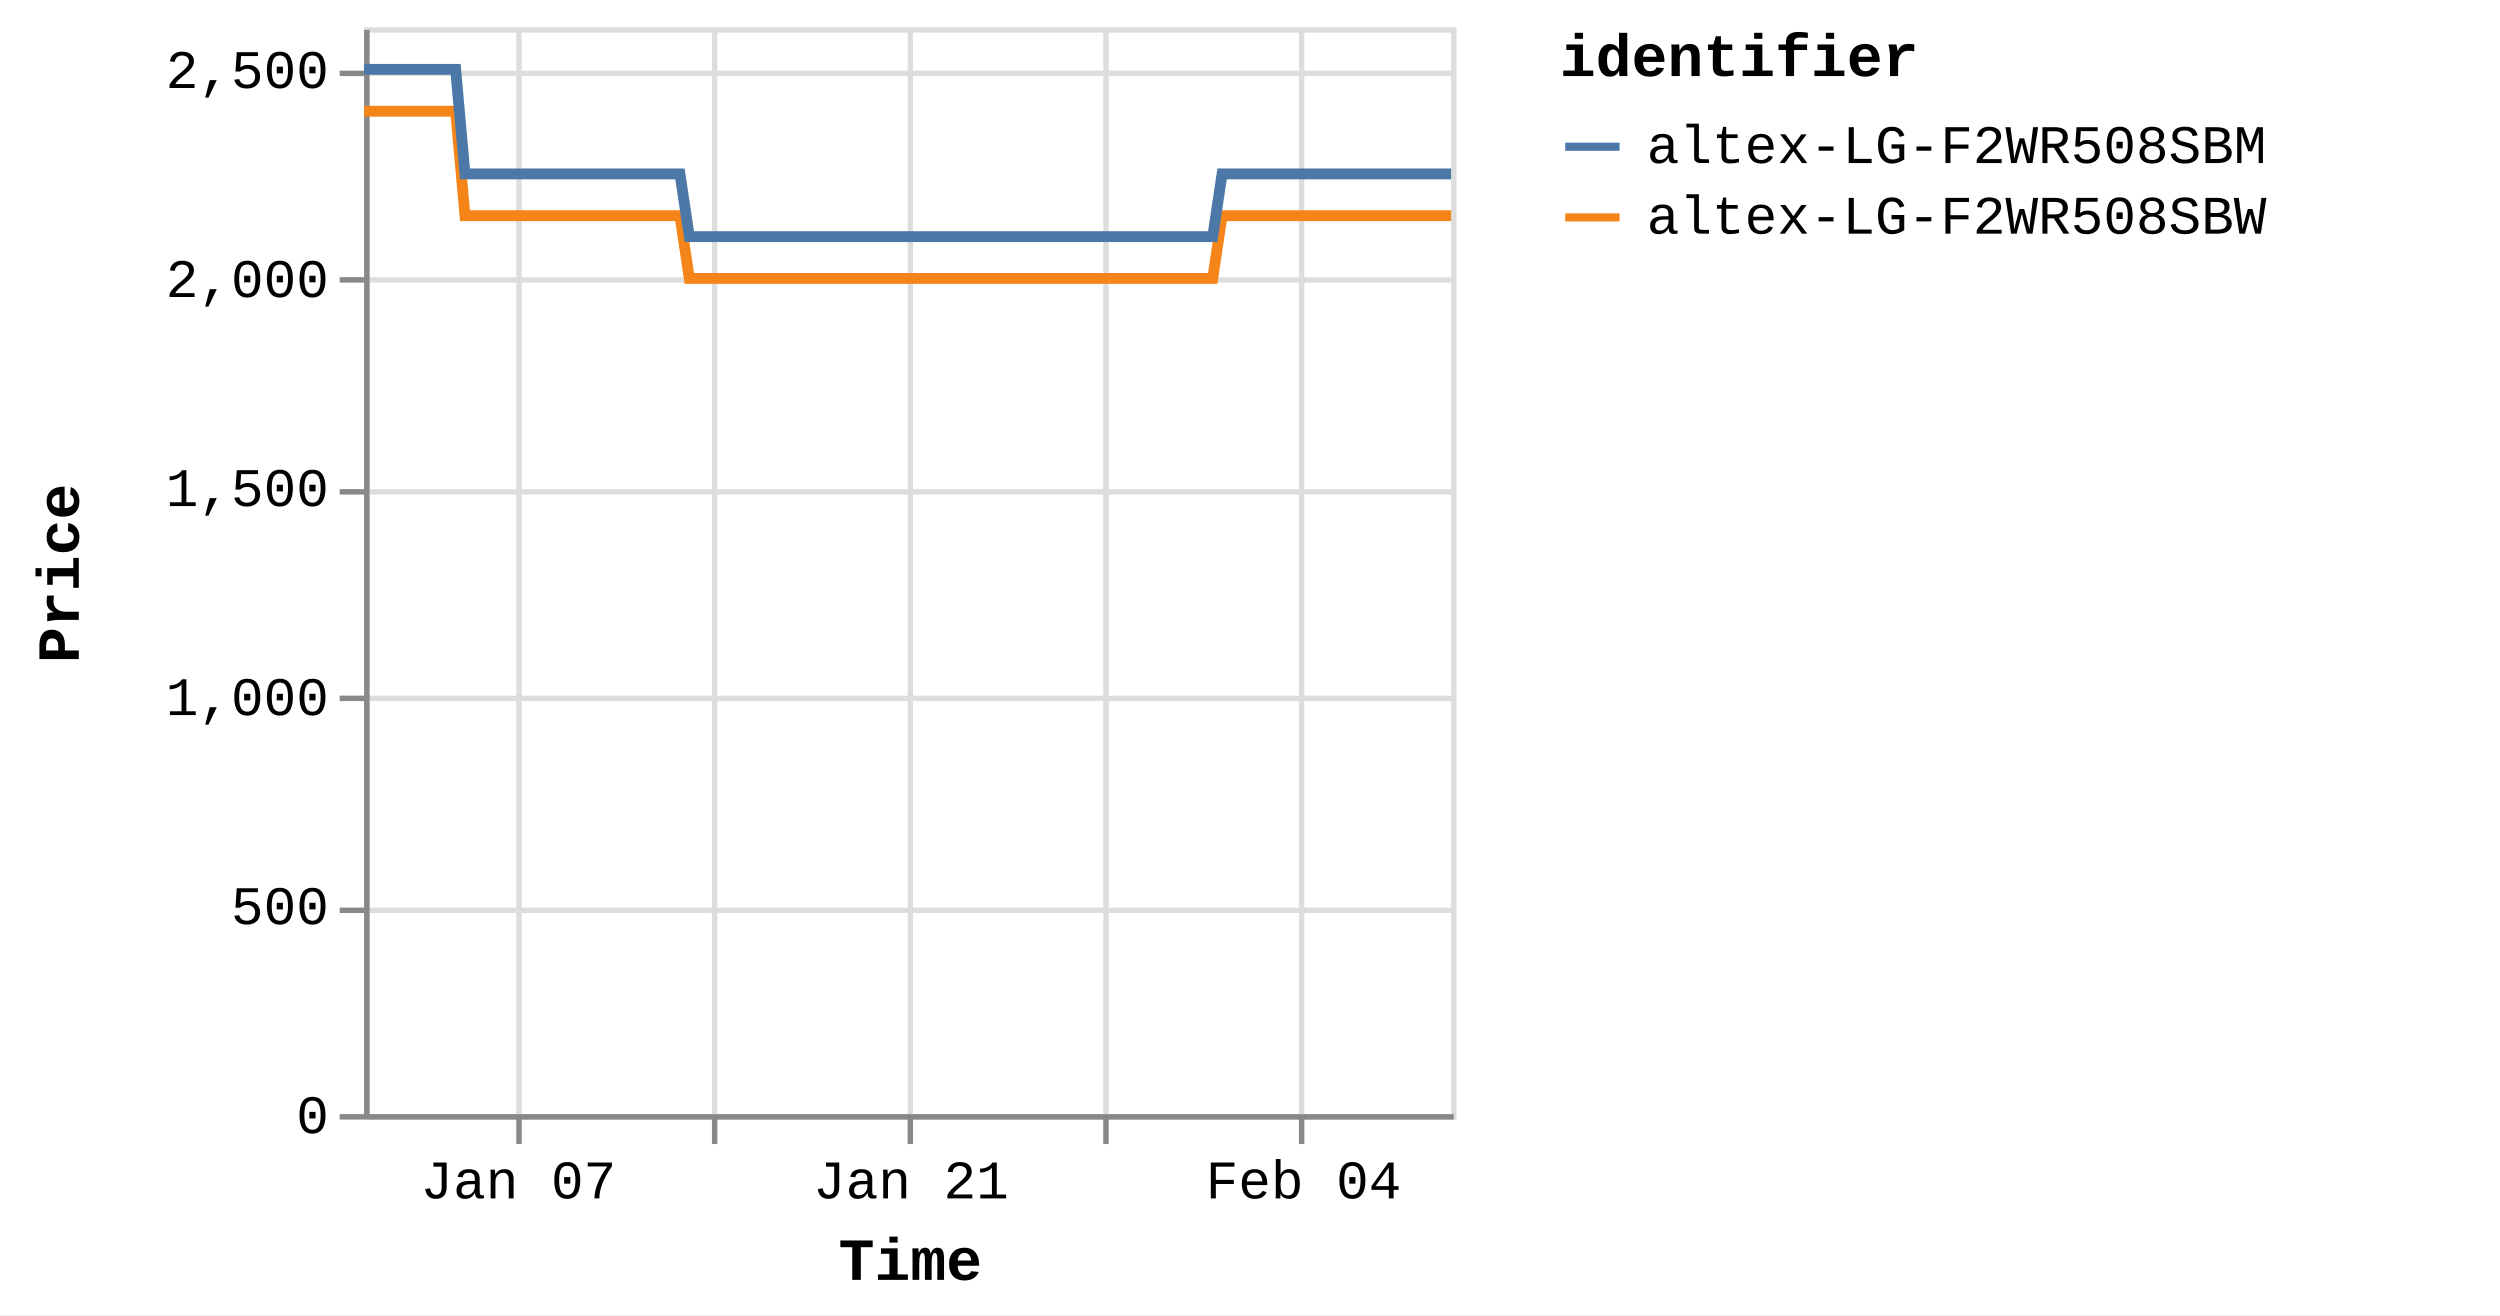
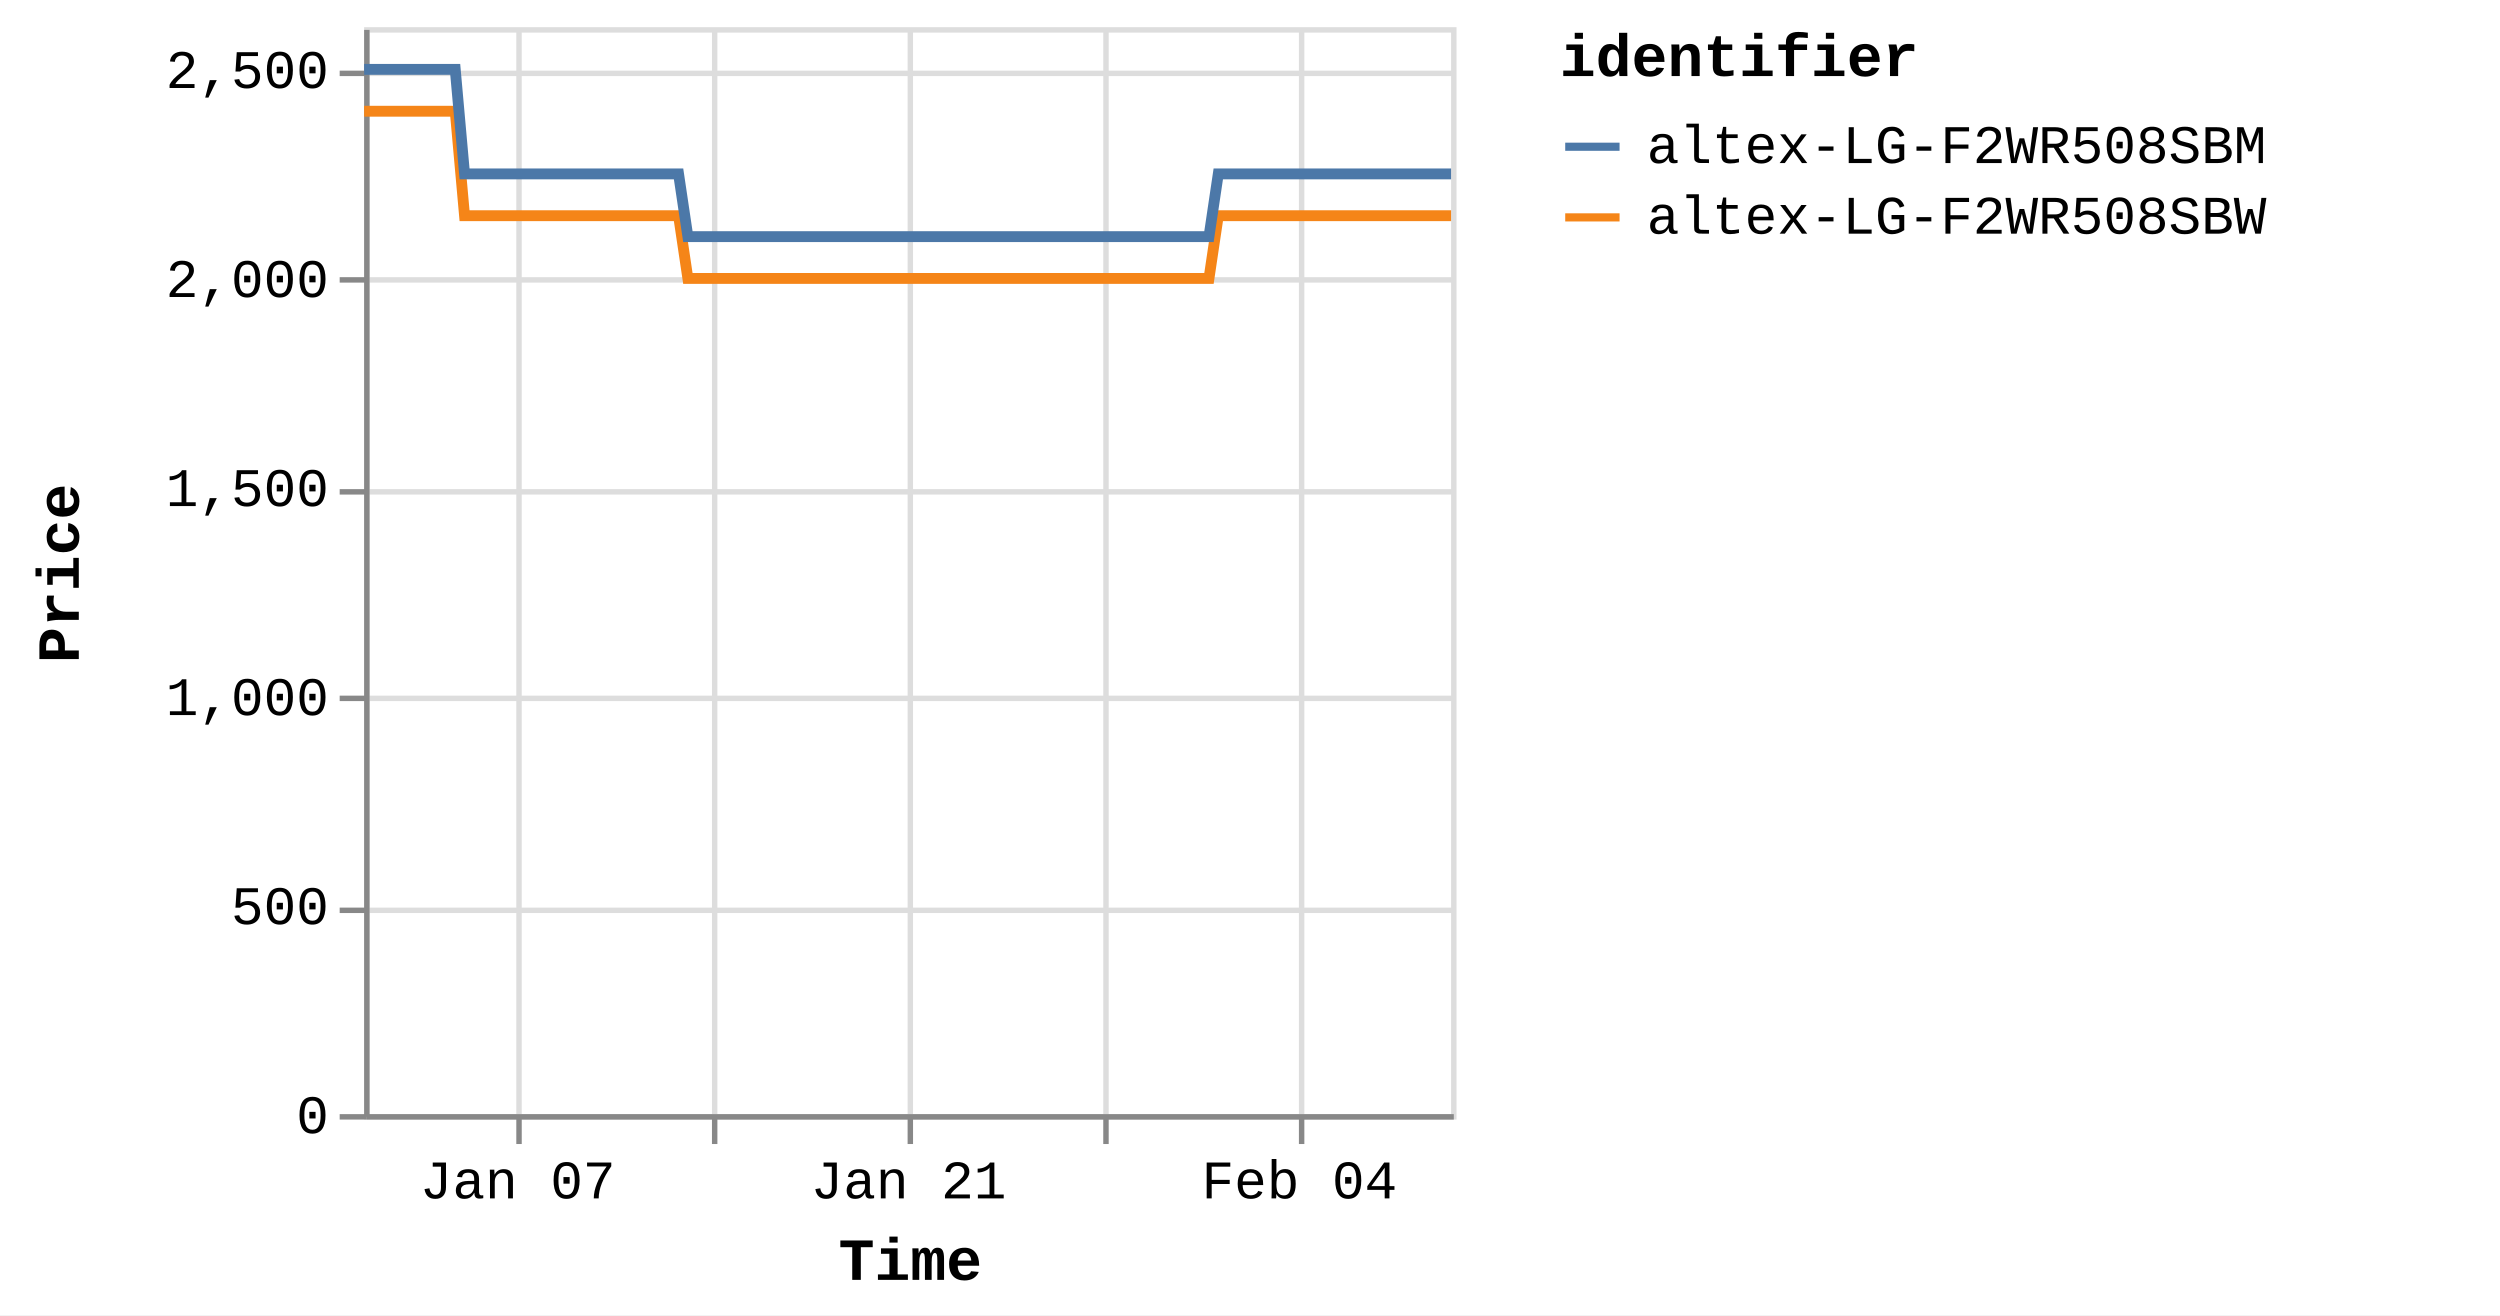
<svg xmlns="http://www.w3.org/2000/svg" version="1.1" class="marks" width="460" height="242" viewBox="0 0 460 242">
  <rect width="460" height="242" fill="white" />
  <g fill="none" stroke-miterlimit="10" transform="translate(67,5)">
    <g class="mark-group role-frame root" role="graphics-object" aria-roledescription="group mark container">
      <g transform="translate(0,0)">
        <path class="background" aria-hidden="true" d="M0.5,0.5h200v200h-200Z" stroke="#ddd" />
        <g>
          <g class="mark-group role-axis" aria-hidden="true">
            <g transform="translate(0.5,200.5)">
              <path class="background" aria-hidden="true" d="M0,0h0v0h0Z" pointer-events="none" />
              <g>
                <g class="mark-rule role-axis-grid" pointer-events="none">
                  <line transform="translate(28,-200)" x2="0" y2="200" stroke="#ddd" stroke-width="1" opacity="1" />
                  <line transform="translate(64,-200)" x2="0" y2="200" stroke="#ddd" stroke-width="1" opacity="1" />
                  <line transform="translate(100,-200)" x2="0" y2="200" stroke="#ddd" stroke-width="1" opacity="1" />
                  <line transform="translate(136,-200)" x2="0" y2="200" stroke="#ddd" stroke-width="1" opacity="1" />
                  <line transform="translate(172,-200)" x2="0" y2="200" stroke="#ddd" stroke-width="1" opacity="1" />
                </g>
              </g>
              <path class="foreground" aria-hidden="true" d="" pointer-events="none" display="none" />
            </g>
          </g>
          <g class="mark-group role-axis" aria-hidden="true">
            <g transform="translate(0.5,0.5)">
              <path class="background" aria-hidden="true" d="M0,0h0v0h0Z" pointer-events="none" />
              <g>
                <g class="mark-rule role-axis-grid" pointer-events="none">
                  <line transform="translate(0,200)" x2="200" y2="0" stroke="#ddd" stroke-width="1" opacity="1" />
                  <line transform="translate(0,162)" x2="200" y2="0" stroke="#ddd" stroke-width="1" opacity="1" />
                  <line transform="translate(0,123)" x2="200" y2="0" stroke="#ddd" stroke-width="1" opacity="1" />
                  <line transform="translate(0,85)" x2="200" y2="0" stroke="#ddd" stroke-width="1" opacity="1" />
                  <line transform="translate(0,46)" x2="200" y2="0" stroke="#ddd" stroke-width="1" opacity="1" />
                  <line transform="translate(0,8)" x2="200" y2="0" stroke="#ddd" stroke-width="1" opacity="1" />
                </g>
              </g>
              <path class="foreground" aria-hidden="true" d="" pointer-events="none" display="none" />
            </g>
          </g>
-           <g class="mark-group role-axis" role="graphics-symbol" aria-roledescription="axis" aria-label="X-axis titled 'Time' for a time scale with values from Monday, 01 January 2024, 2:19:43 PM to Friday, 09 February 2024, 8:38:52 AM">
+           <g class="mark-group role-axis" role="graphics-symbol" aria-roledescription="axis" aria-label="X-axis titled 'Time' for a time scale with values from Monday, 01 January 2024, 2:19:43 PM to Friday, 09 February 2024, 12:47:00 PM">
            <g transform="translate(0.5,200.5)">
              <path class="background" aria-hidden="true" d="M0,0h0v0h0Z" pointer-events="none" />
              <g>
                <g class="mark-rule role-axis-tick" pointer-events="none">
                  <line transform="translate(28,0)" x2="0" y2="5" stroke="#888" stroke-width="1" opacity="1" />
                  <line transform="translate(64,0)" x2="0" y2="5" stroke="#888" stroke-width="1" opacity="1" />
                  <line transform="translate(100,0)" x2="0" y2="5" stroke="#888" stroke-width="1" opacity="1" />
                  <line transform="translate(136,0)" x2="0" y2="5" stroke="#888" stroke-width="1" opacity="1" />
                  <line transform="translate(172,0)" x2="0" y2="5" stroke="#888" stroke-width="1" opacity="1" />
                </g>
                <g class="mark-text role-axis-label" pointer-events="none">
-                   <text text-anchor="middle" transform="translate(27.87674,15)" font-family="Liberation Mono" font-size="10px" fill="#000" opacity="1">Jan 07</text>
-                   <text text-anchor="middle" transform="translate(63.99337,15)" font-family="Liberation Mono" font-size="10px" fill="#000" opacity="0">Jan 14</text>
-                   <text text-anchor="middle" transform="translate(100.11,15)" font-family="Liberation Mono" font-size="10px" fill="#000" opacity="1">Jan 21</text>
-                   <text text-anchor="middle" transform="translate(136.2266,15)" font-family="Liberation Mono" font-size="10px" fill="#000" opacity="0">Jan 28</text>
-                   <text text-anchor="middle" transform="translate(172.3433,15)" font-family="Liberation Mono" font-size="10px" fill="#000" opacity="1">Feb 04</text>
+                   <text text-anchor="middle" transform="translate(27.75337,15)" font-family="Liberation Mono" font-size="10px" fill="#000" opacity="1">Jan 07</text>
+                   <text text-anchor="middle" transform="translate(63.71017,15)" font-family="Liberation Mono" font-size="10px" fill="#000" opacity="0">Jan 14</text>
+                   <text text-anchor="middle" transform="translate(99.66696,15)" font-family="Liberation Mono" font-size="10px" fill="#000" opacity="1">Jan 21</text>
+                   <text text-anchor="middle" transform="translate(135.6238,15)" font-family="Liberation Mono" font-size="10px" fill="#000" opacity="0">Jan 28</text>
+                   <text text-anchor="middle" transform="translate(171.5806,15)" font-family="Liberation Mono" font-size="10px" fill="#000" opacity="1">Feb 04</text>
                </g>
                <g class="mark-rule role-axis-domain" pointer-events="none">
                  <line transform="translate(0,0)" x2="200" y2="0" stroke="#888" stroke-width="1" opacity="1" />
                </g>
                <g class="mark-text role-axis-title" pointer-events="none">
                  <text text-anchor="middle" transform="translate(100,30)" font-family="Liberation Mono" font-size="11px" font-weight="bold" fill="#000" opacity="1">Time</text>
                </g>
              </g>
              <path class="foreground" aria-hidden="true" d="" pointer-events="none" display="none" />
            </g>
          </g>
          <g class="mark-group role-axis" role="graphics-symbol" aria-roledescription="axis" aria-label="Y-axis titled 'Price' for a linear scale with values from 0 to 2,600">
            <g transform="translate(0.5,0.5)">
              <path class="background" aria-hidden="true" d="M0,0h0v0h0Z" pointer-events="none" />
              <g>
                <g class="mark-rule role-axis-tick" pointer-events="none">
                  <line transform="translate(0,200)" x2="-5" y2="0" stroke="#888" stroke-width="1" opacity="1" />
                  <line transform="translate(0,162)" x2="-5" y2="0" stroke="#888" stroke-width="1" opacity="1" />
                  <line transform="translate(0,123)" x2="-5" y2="0" stroke="#888" stroke-width="1" opacity="1" />
                  <line transform="translate(0,85)" x2="-5" y2="0" stroke="#888" stroke-width="1" opacity="1" />
                  <line transform="translate(0,46)" x2="-5" y2="0" stroke="#888" stroke-width="1" opacity="1" />
                  <line transform="translate(0,8)" x2="-5" y2="0" stroke="#888" stroke-width="1" opacity="1" />
                </g>
                <g class="mark-text role-axis-label" pointer-events="none">
                  <text text-anchor="end" transform="translate(-7,203)" font-family="Liberation Mono" font-size="10px" fill="#000" opacity="1">0</text>
                  <text text-anchor="end" transform="translate(-7,164.5385)" font-family="Liberation Mono" font-size="10px" fill="#000" opacity="1">500</text>
                  <text text-anchor="end" transform="translate(-7,126.0769)" font-family="Liberation Mono" font-size="10px" fill="#000" opacity="1">1,000</text>
                  <text text-anchor="end" transform="translate(-7,87.61538)" font-family="Liberation Mono" font-size="10px" fill="#000" opacity="1">1,500</text>
                  <text text-anchor="end" transform="translate(-7,49.15385)" font-family="Liberation Mono" font-size="10px" fill="#000" opacity="1">2,000</text>
                  <text text-anchor="end" transform="translate(-7,10.69231)" font-family="Liberation Mono" font-size="10px" fill="#000" opacity="1">2,500</text>
                </g>
                <g class="mark-rule role-axis-domain" pointer-events="none">
                  <line transform="translate(0,200)" x2="0" y2="-200" stroke="#888" stroke-width="1" opacity="1" />
                </g>
                <g class="mark-text role-axis-title" pointer-events="none">
                  <text text-anchor="middle" transform="translate(-51,100) rotate(-90) translate(0,-2)" font-family="Liberation Mono" font-size="11px" font-weight="bold" fill="#000" opacity="1">Price</text>
                </g>
              </g>
              <path class="foreground" aria-hidden="true" d="" pointer-events="none" display="none" />
            </g>
          </g>
          <g class="mark-group role-scope pathgroup" role="graphics-object" aria-roledescription="group mark container">
            <g transform="translate(0,0)">
              <path class="background" aria-hidden="true" d="M0,0h200v200h-200Z" />
              <g>
                <g class="mark-line role-mark marks" role="graphics-object" aria-roledescription="line mark container">
-                   <path aria-label="Time: Jan 01, 2024; Price: 2399; identifier: altex-LG-F2WR508SBW" role="graphics-symbol" aria-roledescription="line mark" d="M0,15.462L0.54,15.462L1.357,15.462L3.077,15.462L3.938,15.462L4.842,15.462L5.663,15.462L6.516,15.462L8.237,15.462L9.097,15.462L10.002,15.462L10.824,15.462L11.674,15.462L13.397,15.462L14.258,15.462L15.16,15.462L15.989,15.462L16.836,15.462L18.558,34.692L19.418,34.692L20.32,34.692L21.147,34.692L21.994,34.692L23.716,34.692L24.575,34.692L25.476,34.692L26.302,34.692L27.154,34.692L28.879,34.692L29.734,34.692L30.635,34.692L31.462,34.692L32.314,34.692L34.038,34.692L34.9,34.692L35.805,34.692L36.628,34.692L37.472,34.692L39.199,34.692L40.058,34.692L40.974,34.692L41.789,34.692L42.633,34.692L44.358,34.692L45.218,34.692L46.124,34.692L46.944,34.692L47.792,34.692L49.516,34.692L50.377,34.692L51.284,34.692L52.107,34.692L52.952,34.692L54.675,34.692L55.537,34.692L56.44,34.692L57.265,34.692L58.112,34.692L59.832,46.231L60.691,46.231L61.592,46.231L62.419,46.231L63.27,46.231L64.996,46.231L65.85,46.231L66.751,46.231L67.576,46.231L68.43,46.231L70.156,46.231L71.017,46.231L71.925,46.231L72.746,46.231L73.59,46.231L75.313,46.231L76.177,46.231L77.083,46.231L77.906,46.231L78.749,46.231L80.473,46.231L81.337,46.231L82.243,46.231L83.064,46.231L83.909,46.231L85.632,46.231L86.493,46.231L87.4,46.231L88.22,46.231L89.07,46.231L90.793,46.231L91.653,46.231L92.56,46.231L93.384,46.231L94.228,46.231L95.952,46.231L96.807,46.231L97.71,46.231L98.539,46.231L99.389,46.231L101.108,46.231L101.968,46.231L102.869,46.231L103.695,46.231L104.547,46.231L106.275,46.231L107.137,46.231L108.044,46.231L108.861,46.231L109.707,46.231L111.431,46.231L112.295,46.231L113.202,46.231L114.025,46.231L114.866,46.231L116.592,46.231L117.454,46.231L118.361,46.231L119.182,46.231L120.026,46.231L121.753,46.231L122.611,46.231L123.521,46.231L124.345,46.231L125.185,46.231L126.907,46.231L127.77,46.231L128.662,46.231L129.487,46.231L130.347,46.231L132.064,46.231L132.926,46.231L133.809,46.231L134.644,46.231L135.503,46.231L137.224,46.231L138.084,46.231L138.971,46.231L139.804,46.231L140.664,46.231L142.384,46.231L143.246,46.231L144.138,46.231L144.965,46.231L145.824,46.231L147.542,46.231L148.403,46.231L149.297,46.231L150.135,46.231L150.982,46.231L152.701,46.231L153.562,46.231L154.458,46.231L155.282,46.231L156.141,46.231L157.861,34.692L158.722,34.692L159.618,34.692L160.441,34.692L161.301,34.692L163.023,34.692L163.881,34.692L164.775,34.692L165.6,34.692L166.461,34.692L168.181,34.692L169.042,34.692L169.928,34.692L170.76,34.692L171.623,34.692L173.345,34.692L174.202,34.692L175.087,34.692L175.919,34.692L176.779,34.692L178.5,34.692L179.363,34.692L180.258,34.692L181.081,34.692L181.939,34.692L183.659,34.692L184.519,34.692L185.416,34.692L186.241,34.692L187.099,34.692L188.819,34.692L189.68,34.692L190.573,34.692L191.404,34.692L192.259,34.692L193.979,34.692L194.841,34.692L195.732,34.692L196.562,34.692L197.418,34.692L199.139,34.692L200,34.692" stroke="#f58518" stroke-width="2" />
+                   <path aria-label="Time: Jan 01, 2024; Price: 2399; identifier: altex-LG-F2WR508SBW" role="graphics-symbol" aria-roledescription="line mark" d="M0,15.462L0.538,15.462L1.351,15.462L3.063,15.462L3.921,15.462L4.82,15.462L5.638,15.462L6.487,15.462L8.2,15.462L9.057,15.462L9.958,15.462L10.776,15.462L11.623,15.462L13.337,15.462L14.195,15.462L15.093,15.462L15.919,15.462L16.762,15.462L18.476,34.692L19.332,34.692L20.23,34.692L21.053,34.692L21.897,34.692L23.611,34.692L24.466,34.692L25.363,34.692L26.185,34.692L27.034,34.692L28.752,34.692L29.603,34.692L30.5,34.692L31.323,34.692L32.171,34.692L33.888,34.692L34.746,34.692L35.647,34.692L36.466,34.692L37.306,34.692L39.026,34.692L39.881,34.692L40.792,34.692L41.604,34.692L42.444,34.692L44.162,34.692L45.018,34.692L45.92,34.692L46.737,34.692L47.581,34.692L49.297,34.692L50.154,34.692L51.058,34.692L51.877,34.692L52.718,34.692L54.433,34.692L55.291,34.692L56.19,34.692L57.011,34.692L57.855,34.692L59.568,46.231L60.422,46.231L61.319,46.231L62.142,46.231L62.99,46.231L64.708,46.231L65.559,46.231L66.456,46.231L67.277,46.231L68.127,46.231L69.846,46.231L70.703,46.231L71.607,46.231L72.424,46.231L73.264,46.231L74.98,46.231L75.84,46.231L76.741,46.231L77.562,46.231L78.401,46.231L80.117,46.231L80.977,46.231L81.879,46.231L82.697,46.231L83.537,46.231L85.253,46.231L86.11,46.231L87.013,46.231L87.83,46.231L88.676,46.231L90.391,46.231L91.248,46.231L92.15,46.231L92.971,46.231L93.811,46.231L95.527,46.231L96.379,46.231L97.277,46.231L98.103,46.231L98.949,46.231L100.66,46.231L101.516,46.231L102.413,46.231L103.236,46.231L104.085,46.231L105.805,46.231L106.663,46.231L107.566,46.231L108.379,46.231L109.221,46.231L110.938,46.231L111.798,46.231L112.701,46.231L113.52,46.231L114.358,46.231L116.076,46.231L116.934,46.231L117.837,46.231L118.654,46.231L119.495,46.231L121.214,46.231L122.069,46.231L122.974,46.231L123.795,46.231L124.631,46.231L126.346,46.231L127.205,46.231L128.092,46.231L128.914,46.231L129.771,46.231L131.48,46.231L132.338,46.231L133.217,46.231L134.048,46.231L134.903,46.231L136.617,46.231L137.473,46.231L138.356,46.231L139.185,46.231L140.041,46.231L141.754,46.231L142.612,46.231L143.501,46.231L144.323,46.231L145.179,46.231L146.889,46.231L147.746,46.231L148.636,46.231L149.47,46.231L150.314,46.231L152.026,46.231L152.883,46.231L153.774,46.231L154.595,46.231L155.45,46.231L157.163,34.692L158.02,34.692L158.911,34.692L159.731,34.692L160.587,34.692L162.301,34.692L163.156,34.692L164.046,34.692L164.867,34.692L165.724,34.692L167.437,34.692L168.293,34.692L169.176,34.692L170.005,34.692L170.864,34.692L172.578,34.692L173.431,34.692L174.312,34.692L175.141,34.692L175.997,34.692L177.71,34.692L178.569,34.692L179.46,34.692L180.28,34.692L181.134,34.692L182.846,34.692L183.703,34.692L184.595,34.692L185.417,34.692L186.271,34.692L187.983,34.692L188.841,34.692L189.73,34.692L190.557,34.692L191.408,34.692L193.12,34.692L193.979,34.692L194.866,34.692L195.692,34.692L196.544,34.692L198.258,34.692L199.115,34.692L200,34.692" stroke="#f58518" stroke-width="2" />
                </g>
              </g>
              <path class="foreground" aria-hidden="true" d="" display="none" />
            </g>
            <g transform="translate(0,0)">
              <path class="background" aria-hidden="true" d="M0,0h200v200h-200Z" />
              <g>
                <g class="mark-line role-mark marks" role="graphics-object" aria-roledescription="line mark container">
-                   <path aria-label="Time: Jan 01, 2024; Price: 2499; identifier: altex-LG-F2WR508SBM" role="graphics-symbol" aria-roledescription="line mark" d="M0,7.769L0.54,7.769L1.357,7.769L3.077,7.769L3.938,7.769L4.842,7.769L5.663,7.769L6.516,7.769L8.237,7.769L9.098,7.769L10.003,7.769L10.824,7.769L11.675,7.769L13.397,7.769L14.258,7.769L15.16,7.769L15.99,7.769L16.837,7.769L18.559,27L19.418,27L20.321,27L21.147,27L21.995,27L23.717,27L24.575,27L25.476,27L26.302,27L27.154,27L28.88,27L29.735,27L30.635,27L31.462,27L32.314,27L34.039,27L34.901,27L35.805,27L36.628,27L37.473,27L39.2,27L40.058,27L40.974,27L41.789,27L42.633,27L44.358,27L45.218,27L46.124,27L46.945,27L47.793,27L49.517,27L50.377,27L51.285,27L52.107,27L52.952,27L54.676,27L55.537,27L56.44,27L57.265,27L58.112,27L59.833,38.538L60.691,38.538L61.592,38.538L62.419,38.538L63.27,38.538L64.996,38.538L65.851,38.538L66.751,38.538L67.577,38.538L68.43,38.538L70.156,38.538L71.017,38.538L71.925,38.538L72.746,38.538L73.59,38.538L75.313,38.538L76.177,38.538L77.083,38.538L77.908,38.538L78.749,38.538L80.473,38.538L81.337,38.538L82.243,38.538L83.065,38.538L83.909,38.538L85.632,38.538L86.493,38.538L87.4,38.538L88.221,38.538L89.071,38.538L90.793,38.538L91.654,38.538L92.56,38.538L93.384,38.538L94.228,38.538L95.952,38.538L96.807,38.538L97.71,38.538L98.539,38.538L99.389,38.538L101.108,38.538L101.968,38.538L102.869,38.538L103.696,38.538L104.547,38.538L106.276,38.538L107.137,38.538L108.044,38.538L108.861,38.538L109.707,38.538L111.432,38.538L112.295,38.538L113.202,38.538L114.025,38.538L114.866,38.538L116.592,38.538L117.454,38.538L118.361,38.538L119.182,38.538L120.026,38.538L121.753,38.538L122.612,38.538L123.521,38.538L124.345,38.538L125.185,38.538L126.908,38.538L127.77,38.538L128.662,38.538L129.487,38.538L130.348,38.538L132.064,38.538L132.927,38.538L133.81,38.538L134.644,38.538L135.503,38.538L137.225,38.538L138.085,38.538L138.971,38.538L139.804,38.538L140.664,38.538L142.384,38.538L143.246,38.538L144.139,38.538L144.965,38.538L145.824,38.538L147.542,38.538L148.403,38.538L149.297,38.538L150.135,38.538L150.982,38.538L152.702,38.538L153.563,38.538L154.458,38.538L155.282,38.538L156.142,38.538L157.862,27L158.722,27L159.618,27L160.441,27L161.301,27L163.023,27L163.881,27L164.775,27L165.6,27L166.461,27L168.181,27L169.042,27L169.928,27L170.761,27L171.624,27L173.345,27L174.202,27L175.087,27L175.92,27L176.78,27L178.5,27L179.363,27L180.258,27L181.082,27L181.939,27L183.659,27L184.52,27L185.416,27L186.241,27L187.099,27L188.819,27L189.68,27L190.573,27L191.405,27L192.259,27L193.979,27L194.841,27L195.733,27L196.562,27L197.418,27L199.139,27L200,27" stroke="#4c78a8" stroke-width="2" />
+                   <path aria-label="Time: Jan 01, 2024; Price: 2499; identifier: altex-LG-F2WR508SBM" role="graphics-symbol" aria-roledescription="line mark" d="M0,7.769L0.538,7.769L1.351,7.769L3.064,7.769L3.921,7.769L4.821,7.769L5.638,7.769L6.487,7.769L8.201,7.769L9.057,7.769L9.958,7.769L10.776,7.769L11.623,7.769L13.337,7.769L14.195,7.769L15.093,7.769L15.919,7.769L16.763,7.769L18.477,27L19.332,27L20.231,27L21.053,27L21.897,27L23.612,27L24.467,27L25.364,27L26.186,27L27.034,27L28.752,27L29.603,27L30.5,27L31.323,27L32.171,27L33.888,27L34.746,27L35.647,27L36.466,27L37.307,27L39.026,27L39.881,27L40.793,27L41.604,27L42.444,27L44.162,27L45.018,27L45.92,27L46.737,27L47.581,27L49.297,27L50.154,27L51.058,27L51.877,27L52.718,27L54.434,27L55.291,27L56.19,27L57.011,27L57.855,27L59.568,38.538L60.423,38.538L61.32,38.538L62.143,38.538L62.99,38.538L64.708,38.538L65.559,38.538L66.456,38.538L67.277,38.538L68.127,38.538L69.846,38.538L70.703,38.538L71.607,38.538L72.424,38.538L73.264,38.538L74.98,38.538L75.84,38.538L76.742,38.538L77.563,38.538L78.401,38.538L80.117,38.538L80.977,38.538L81.879,38.538L82.697,38.538L83.538,38.538L85.253,38.538L86.11,38.538L87.013,38.538L87.83,38.538L88.677,38.538L90.391,38.538L91.248,38.538L92.15,38.538L92.971,38.538L93.811,38.538L95.528,38.538L96.379,38.538L97.277,38.538L98.103,38.538L98.949,38.538L100.661,38.538L101.517,38.538L102.413,38.538L103.237,38.538L104.085,38.538L105.805,38.538L106.663,38.538L107.566,38.538L108.38,38.538L109.221,38.538L110.939,38.538L111.798,38.538L112.701,38.538L113.521,38.538L114.358,38.538L116.076,38.538L116.934,38.538L117.837,38.538L118.655,38.538L119.495,38.538L121.215,38.538L122.069,38.538L122.974,38.538L123.795,38.538L124.631,38.538L126.346,38.538L127.205,38.538L128.092,38.538L128.914,38.538L129.771,38.538L131.48,38.538L132.338,38.538L133.217,38.538L134.048,38.538L134.903,38.538L136.617,38.538L137.473,38.538L138.356,38.538L139.185,38.538L140.042,38.538L141.754,38.538L142.612,38.538L143.501,38.538L144.324,38.538L145.179,38.538L146.889,38.538L147.746,38.538L148.636,38.538L149.47,38.538L150.314,38.538L152.026,38.538L152.883,38.538L153.775,38.538L154.595,38.538L155.451,38.538L157.163,27L158.02,27L158.911,27L159.731,27L160.587,27L162.301,27L163.156,27L164.046,27L164.867,27L165.725,27L167.437,27L168.294,27L169.176,27L170.005,27L170.864,27L172.578,27L173.431,27L174.312,27L175.141,27L175.997,27L177.71,27L178.569,27L179.46,27L180.28,27L181.134,27L182.847,27L183.703,27L184.595,27L185.417,27L186.271,27L187.983,27L188.841,27L189.73,27L190.558,27L191.408,27L193.12,27L193.979,27L194.866,27L195.692,27L196.544,27L198.258,27L199.115,27L200,27" stroke="#4c78a8" stroke-width="2" />
                </g>
              </g>
              <path class="foreground" aria-hidden="true" d="" display="none" />
            </g>
          </g>
          <g class="mark-group role-legend" role="graphics-symbol" aria-roledescription="legend" aria-label="Symbol legend titled 'identifier' for stroke color with 2 values: altex-LG-F2WR508SBM, altex-LG-F2WR508SBW">
            <g transform="translate(220,0)">
              <path class="background" aria-hidden="true" d="M0,0h168v40h-168Z" pointer-events="none" />
              <g>
                <g class="mark-group role-legend-entry">
                  <g transform="translate(0,16)">
                    <path class="background" aria-hidden="true" d="M0,0h0v0h0Z" pointer-events="none" />
                    <g>
                      <g class="mark-group role-scope" role="graphics-object" aria-roledescription="group mark container">
                        <g transform="translate(0,0)">
                          <path class="background" aria-hidden="true" d="M0,0h168v11h-168Z" pointer-events="none" opacity="1" />
                          <g>
                            <g class="mark-symbol role-legend-symbol" pointer-events="none">
                              <path transform="translate(6,6)" d="M-5,0L5,0" stroke="#4c78a8" stroke-width="1.5" opacity="1" />
                            </g>
                            <g class="mark-text role-legend-label" pointer-events="none">
                              <text text-anchor="start" transform="translate(16,9)" font-family="Liberation Mono" font-size="10px" fill="#000" opacity="1">altex-LG-F2WR508SBM</text>
                            </g>
                          </g>
                          <path class="foreground" aria-hidden="true" d="" pointer-events="none" display="none" />
                        </g>
                        <g transform="translate(0,13)">
                          <path class="background" aria-hidden="true" d="M0,0h168v11h-168Z" pointer-events="none" opacity="1" />
                          <g>
                            <g class="mark-symbol role-legend-symbol" pointer-events="none">
                              <path transform="translate(6,6)" d="M-5,0L5,0" stroke="#f58518" stroke-width="1.5" opacity="1" />
                            </g>
                            <g class="mark-text role-legend-label" pointer-events="none">
                              <text text-anchor="start" transform="translate(16,9)" font-family="Liberation Mono" font-size="10px" fill="#000" opacity="1">altex-LG-F2WR508SBW</text>
                            </g>
                          </g>
                          <path class="foreground" aria-hidden="true" d="" pointer-events="none" display="none" />
                        </g>
                      </g>
                    </g>
                    <path class="foreground" aria-hidden="true" d="" pointer-events="none" display="none" />
                  </g>
                </g>
                <g class="mark-text role-legend-title" pointer-events="none">
                  <text text-anchor="start" transform="translate(0,9)" font-family="Liberation Mono" font-size="11px" font-weight="bold" fill="#000" opacity="1">identifier</text>
                </g>
              </g>
              <path class="foreground" aria-hidden="true" d="" pointer-events="none" display="none" />
            </g>
          </g>
        </g>
        <path class="foreground" aria-hidden="true" d="" display="none" />
      </g>
    </g>
  </g>
</svg>
